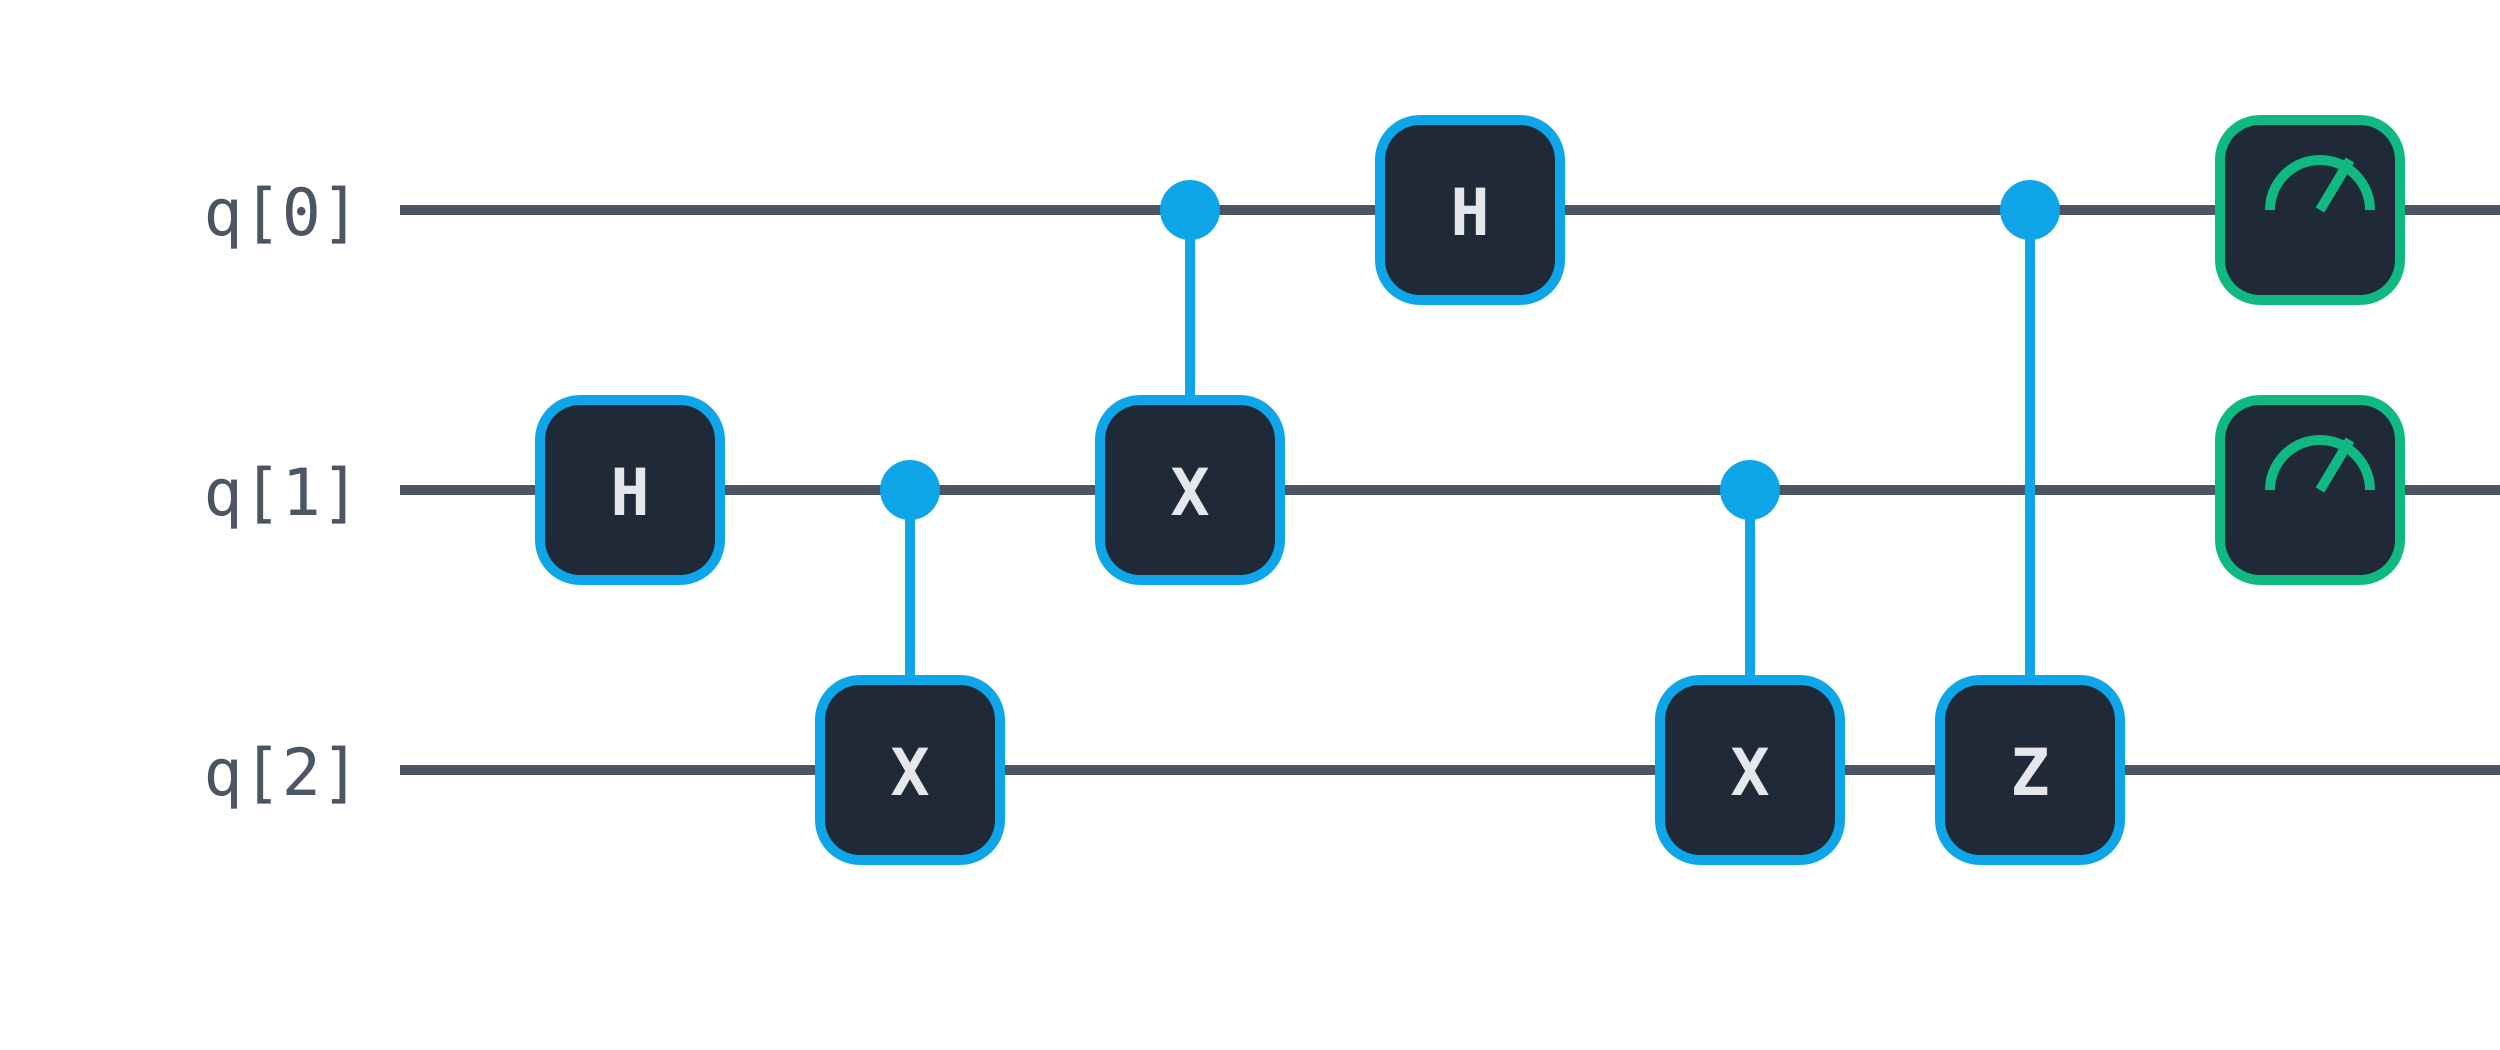
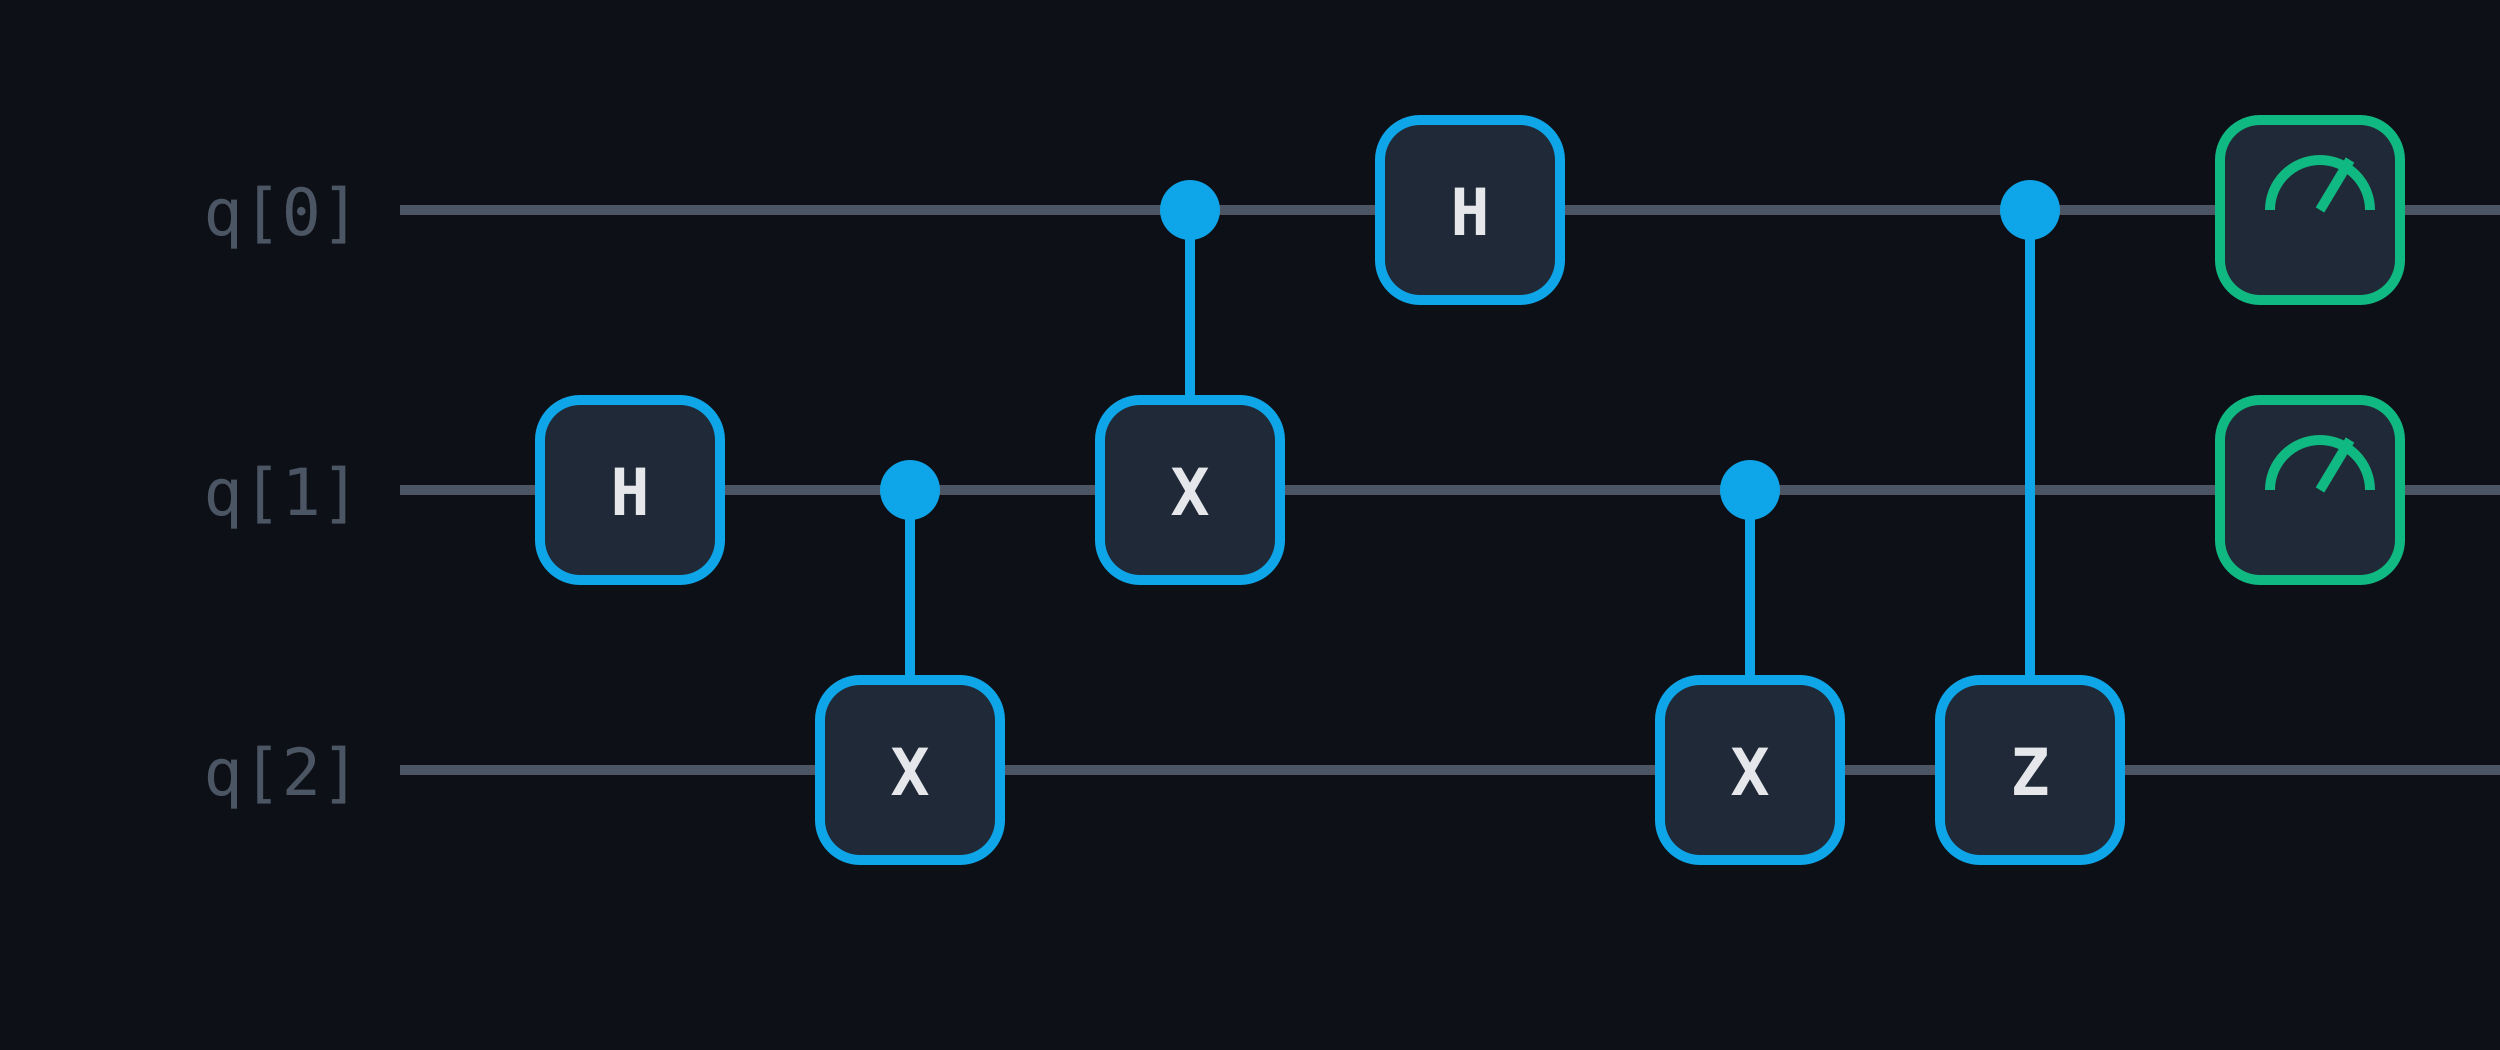
<svg xmlns="http://www.w3.org/2000/svg" viewBox="0 0 500 210" width="500" height="210">
+   <rect x="0" y="0" width="500" height="210" fill="#0d1117" />
  <style>.gate-label { font-family: ui-monospace, monospace; font-size: 13px; font-weight: 600; }.wire-label { font-family: ui-monospace, monospace; font-size: 13px; font-weight: 500; }</style>
  <line x1="80" y1="42" x2="500" y2="42" stroke="#4b5563" stroke-width="2" />
  <text x="72" y="47" text-anchor="end" fill="#4b5563" class="wire-label">q[0]</text>
  <line x1="80" y1="98" x2="500" y2="98" stroke="#4b5563" stroke-width="2" />
  <text x="72" y="103" text-anchor="end" fill="#4b5563" class="wire-label">q[1]</text>
  <line x1="80" y1="154" x2="500" y2="154" stroke="#4b5563" stroke-width="2" />
  <text x="72" y="159" text-anchor="end" fill="#4b5563" class="wire-label">q[2]</text>
  <rect x="108" y="80" width="36" height="36" rx="8" fill="#1f2937" stroke="#0ea5e9" stroke-width="2" />
  <text x="126" y="103" text-anchor="middle" fill="#e5e7eb" class="gate-label">H</text>
  <line x1="182" y1="98" x2="182" y2="154" stroke="#0ea5e9" stroke-width="2" />
  <circle cx="182" cy="98" r="6" fill="#0ea5e9" />
  <rect x="164" y="136" width="36" height="36" rx="8" fill="#1f2937" stroke="#0ea5e9" stroke-width="2" />
  <text x="182" y="159" text-anchor="middle" fill="#e5e7eb" class="gate-label">X</text>
  <line x1="238" y1="42" x2="238" y2="98" stroke="#0ea5e9" stroke-width="2" />
  <circle cx="238" cy="42" r="6" fill="#0ea5e9" />
  <rect x="220" y="80" width="36" height="36" rx="8" fill="#1f2937" stroke="#0ea5e9" stroke-width="2" />
  <text x="238" y="103" text-anchor="middle" fill="#e5e7eb" class="gate-label">X</text>
  <rect x="276" y="24" width="36" height="36" rx="8" fill="#1f2937" stroke="#0ea5e9" stroke-width="2" />
  <text x="294" y="47" text-anchor="middle" fill="#e5e7eb" class="gate-label">H</text>
  <line x1="350" y1="98" x2="350" y2="154" stroke="#0ea5e9" stroke-width="2" />
  <circle cx="350" cy="98" r="6" fill="#0ea5e9" />
  <rect x="332" y="136" width="36" height="36" rx="8" fill="#1f2937" stroke="#0ea5e9" stroke-width="2" />
  <text x="350" y="159" text-anchor="middle" fill="#e5e7eb" class="gate-label">X</text>
  <line x1="406" y1="42" x2="406" y2="154" stroke="#0ea5e9" stroke-width="2" />
  <circle cx="406" cy="42" r="6" fill="#0ea5e9" />
  <rect x="388" y="136" width="36" height="36" rx="8" fill="#1f2937" stroke="#0ea5e9" stroke-width="2" />
  <text x="406" y="159" text-anchor="middle" fill="#e5e7eb" class="gate-label">Z</text>
  <rect x="444" y="24" width="36" height="36" rx="8" fill="#1f2937" stroke="#10b981" stroke-width="2" />
  <path d="M 454 42 A 10 10 0 0 1 474 42" fill="none" stroke="#10b981" stroke-width="2" />
  <line x1="464" y1="42" x2="470" y2="32" stroke="#10b981" stroke-width="2" />
  <rect x="444" y="80" width="36" height="36" rx="8" fill="#1f2937" stroke="#10b981" stroke-width="2" />
  <path d="M 454 98 A 10 10 0 0 1 474 98" fill="none" stroke="#10b981" stroke-width="2" />
  <line x1="464" y1="98" x2="470" y2="88" stroke="#10b981" stroke-width="2" />
</svg>
